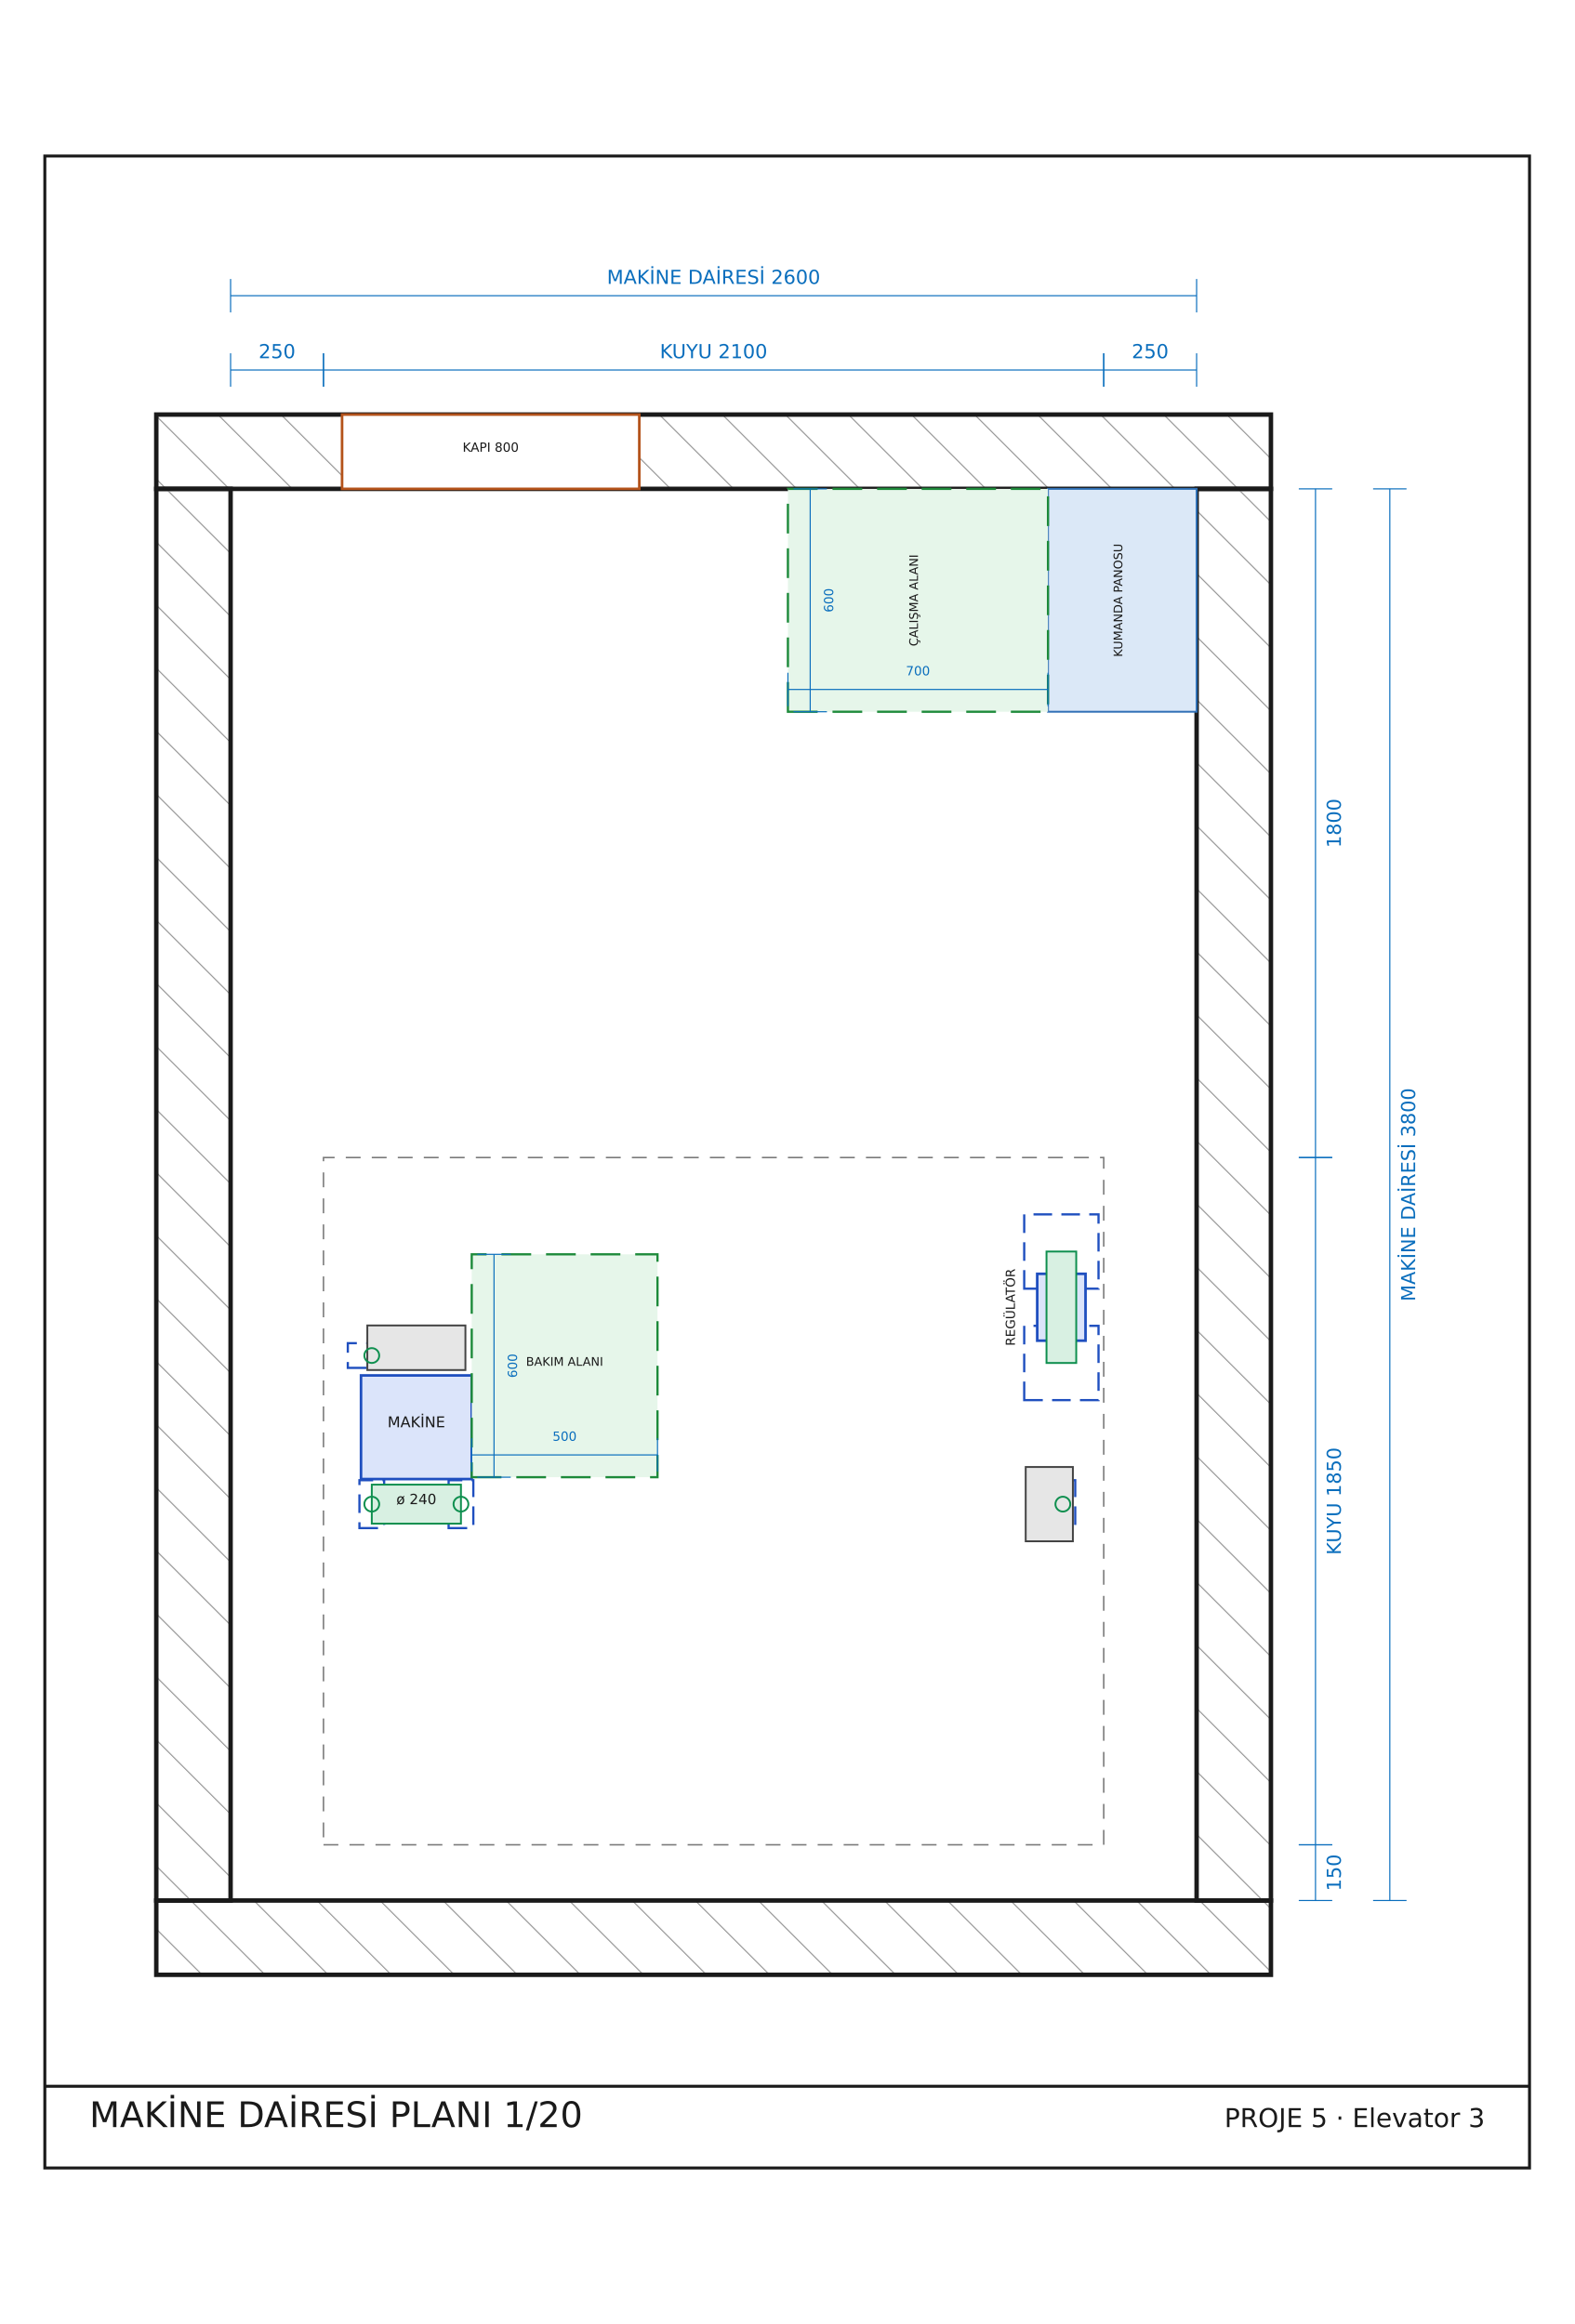
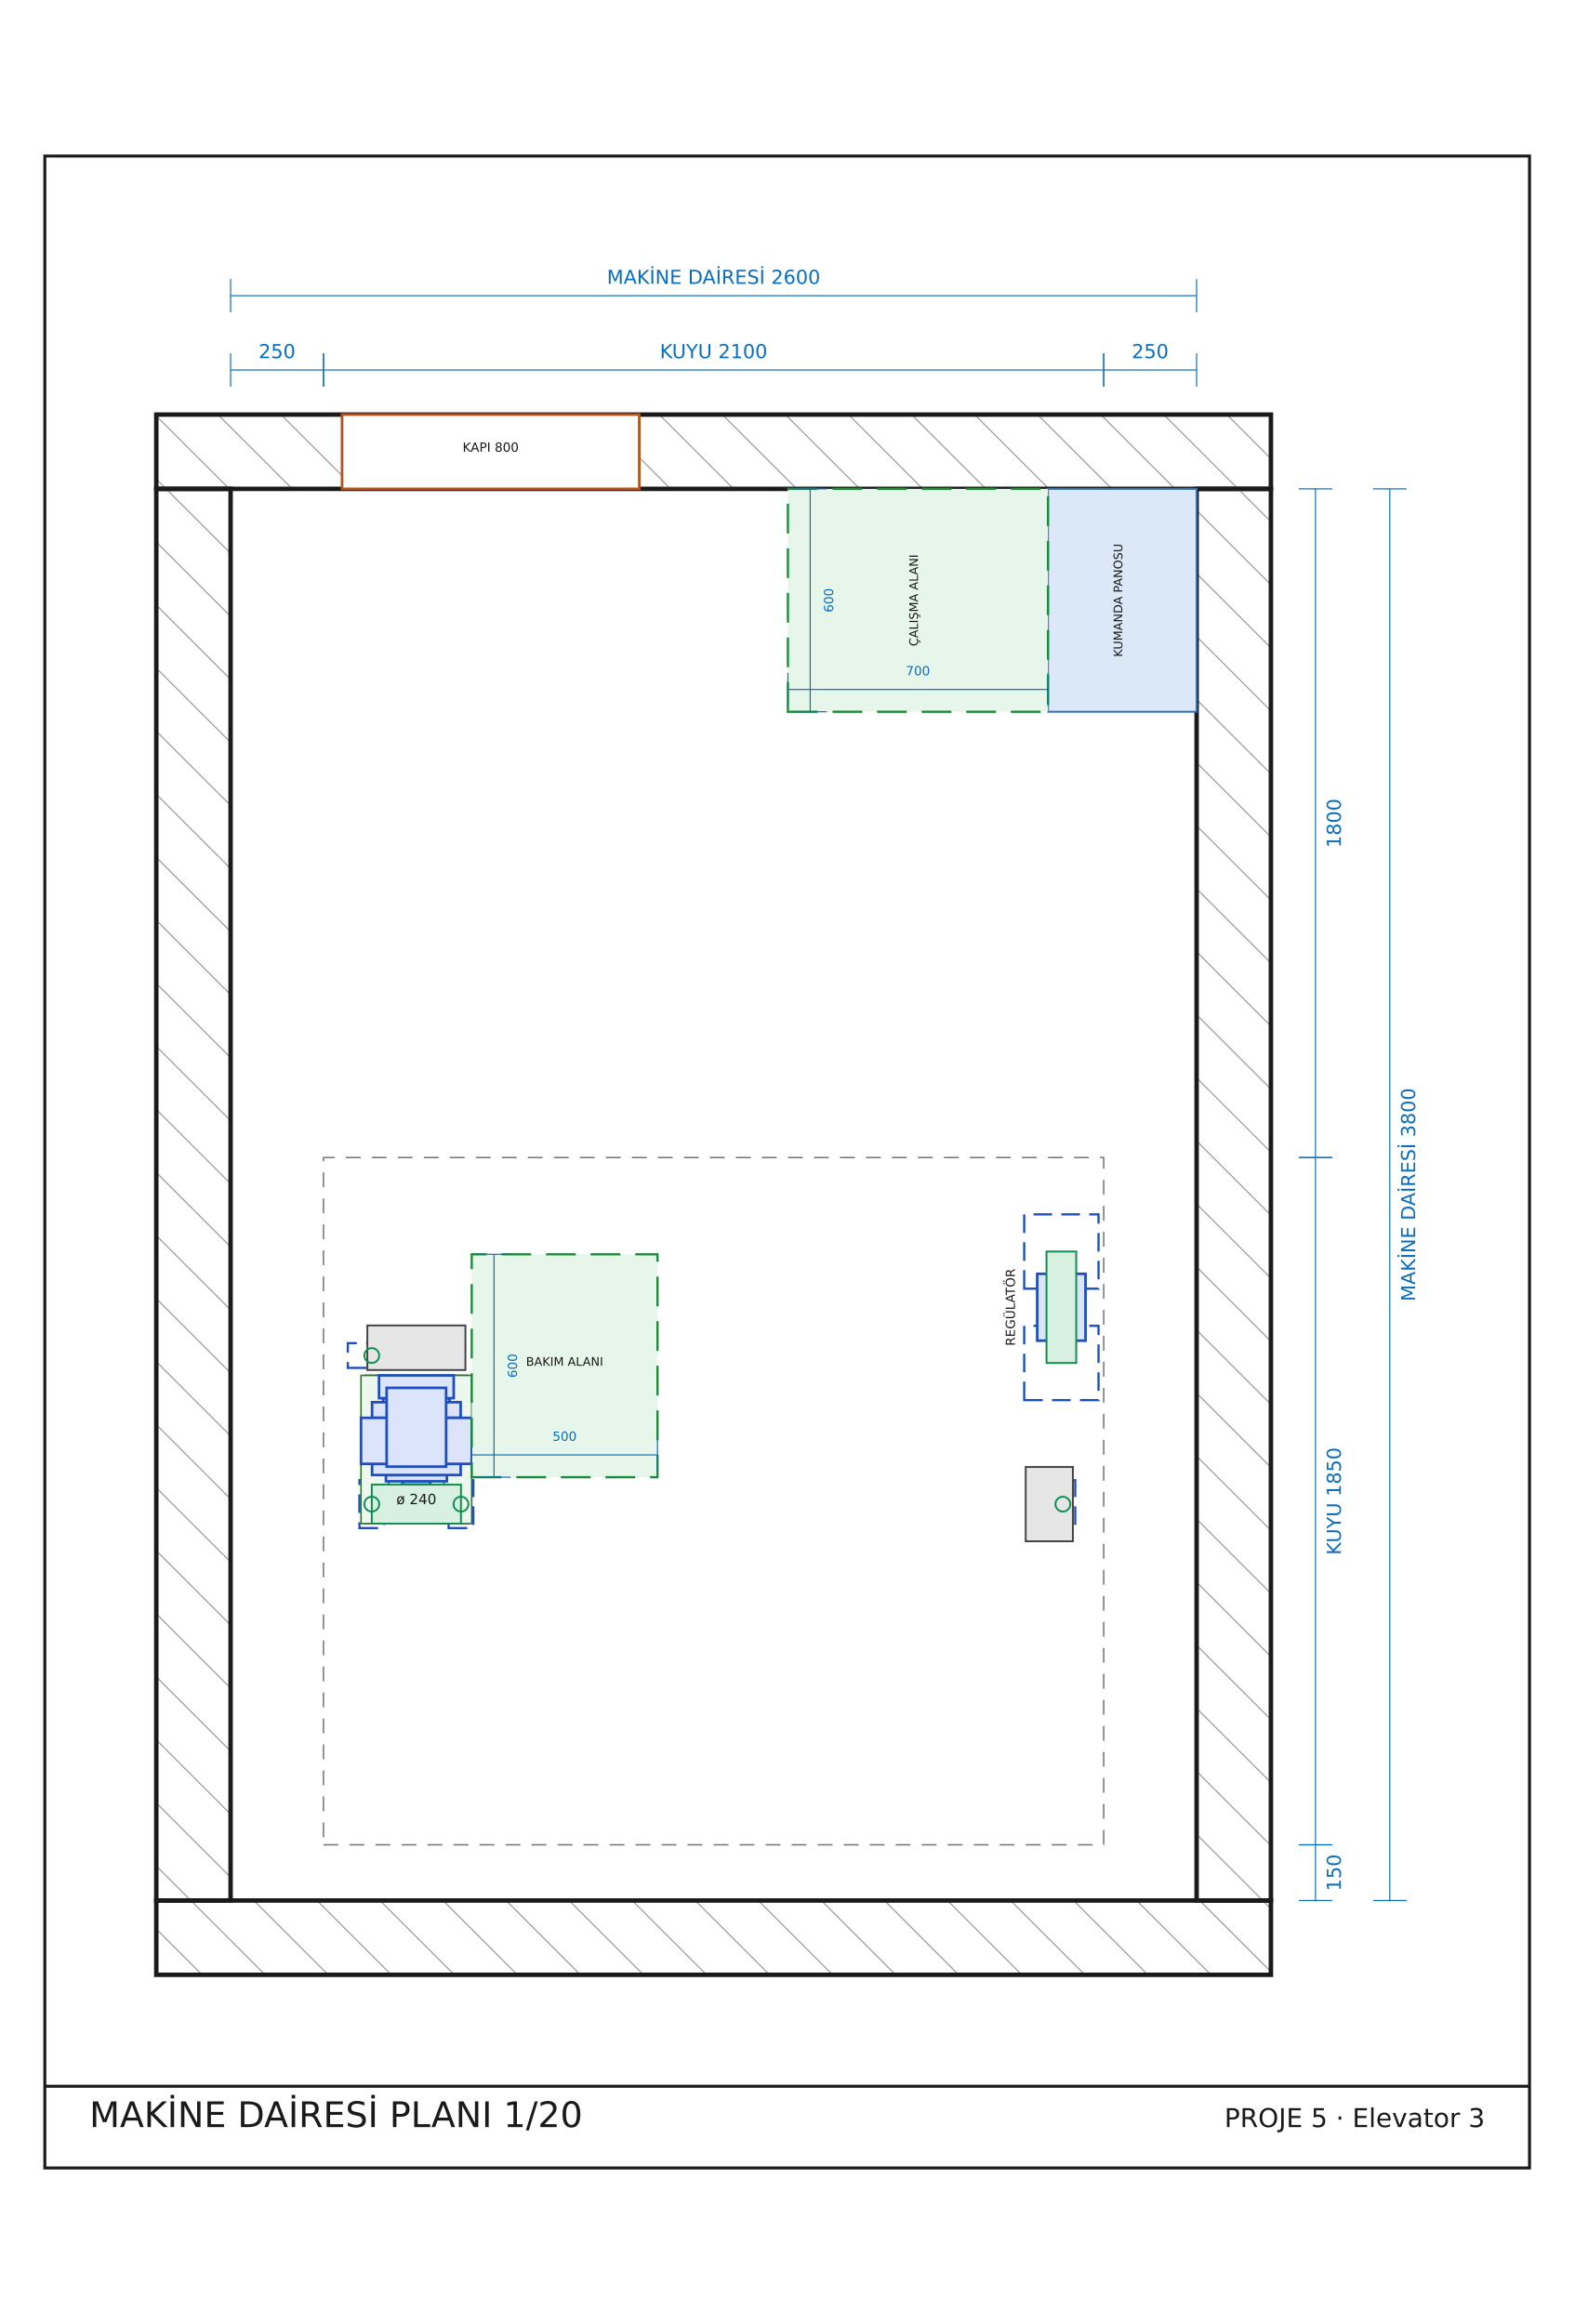
<svg xmlns="http://www.w3.org/2000/svg" viewBox="-870 -4966 4236 6256" width="212mm" height="313mm">
  <defs>
    <pattern id="tarama" width="120" height="120" patternUnits="userSpaceOnUse" patternTransform="rotate(45)">
      <line x1="0" y1="0" x2="0" y2="120" stroke="#9a9a9a" stroke-width="6" />
    </pattern>
    <pattern id="tugla" width="240" height="120" patternUnits="userSpaceOnUse">
      <rect width="240" height="120" fill="#fdf3ee" />
      <path d="M0 0 H240 M0 60 H240 M120 0 V60 M0 60 V120 M240 60 V120" stroke="#c08a6a" stroke-width="5" fill="none" />
    </pattern>
  </defs>
  <rect x="-100000" y="-100000" width="200000" height="200000" fill="#ffffff" />
  <g transform="scale(1,-1)">
    <rect x="-450.0" y="-350.0" width="3000.0" height="200.0" fill="url(#tarama)" stroke="none" />
    <rect x="-450.0" y="-350.0" width="3000.0" height="200.0" fill="none" stroke="#1a1a1a" stroke-width="12" />
    <rect x="-450.0" y="3650.0" width="3000.0" height="200.0" fill="url(#tarama)" stroke="none" />
    <rect x="-450.0" y="3650.0" width="3000.0" height="200.0" fill="none" stroke="#1a1a1a" stroke-width="12" />
    <rect x="-450.0" y="-150.0" width="200.0" height="3800.0" fill="url(#tarama)" stroke="none" />
    <rect x="-450.0" y="-150.0" width="200.0" height="3800.0" fill="none" stroke="#1a1a1a" stroke-width="12" />
    <rect x="2350.0" y="-150.0" width="200.0" height="3800.0" fill="url(#tarama)" stroke="none" />
    <rect x="2350.0" y="-150.0" width="200.0" height="3800.0" fill="none" stroke="#1a1a1a" stroke-width="12" />
    <rect x="-250.0" y="-150.0" width="2600.0" height="3800.0" fill="none" stroke="#1a1a1a" stroke-width="6" />
    <rect x="50.0" y="3650.0" width="800.0" height="200.0" fill="#ffffff" stroke="#b4531b" stroke-width="7" />
    <g transform="translate(450.0,3750.0) scale(1,-1) rotate(-0.0)">
      <text x="0" y="0" font-family="DejaVu Sans, Arial" font-size="34" fill="#1a1a1a" text-anchor="middle">KAPI 800</text>
    </g>
    <rect x="0.0" y="0.0" width="2100.0" height="1850.0" fill="none" stroke="#7a7a7a" stroke-width="4" stroke-dasharray="40 30" />
    <rect x="336.8" y="852.5" width="66.5" height="128.9" fill="none" stroke="#1f4fbf" stroke-width="6" stroke-dasharray="50 25" />
    <rect x="96.8" y="852.5" width="66.5" height="128.9" fill="none" stroke="#1f4fbf" stroke-width="6" stroke-dasharray="50 25" />
    <rect x="65.5" y="1283.8" width="128.9" height="66.5" fill="none" stroke="#1f4fbf" stroke-width="6" stroke-dasharray="50 25" />
    <rect x="1956.8" y="852.5" width="66.5" height="128.9" fill="none" stroke="#1f4fbf" stroke-width="6" stroke-dasharray="50 25" />
    <rect x="1886.0" y="1197.0" width="200.0" height="200.0" fill="none" stroke="#1f4fbf" stroke-width="6" stroke-dasharray="50 25" />
    <rect x="1886.0" y="1497.0" width="200.0" height="200.0" fill="none" stroke="#1f4fbf" stroke-width="6" stroke-dasharray="50 25" />
-     <rect x="101.0" y="984.5" width="298.0" height="279.0" fill="#dbe4fa" stroke="#1f4fbf" stroke-width="7" />
+     <line x1="109.5" y1="864.5" x2="176.0" y2="864.5" stroke="#2f6f2f" stroke-width="4" />
+     <line x1="109.5" y1="1263.5" x2="176.0" y2="1263.5" stroke="#2f6f2f" stroke-width="4" />
+     <line x1="176.0" y1="864.5" x2="176.0" y2="1263.5" stroke="#2f6f2f" stroke-width="4" />
+     <line x1="390.5" y1="864.5" x2="324.0" y2="864.5" stroke="#2f6f2f" stroke-width="4" />
+     <line x1="390.5" y1="1263.5" x2="324.0" y2="1263.5" stroke="#2f6f2f" stroke-width="4" />
+     <line x1="324.0" y1="864.5" x2="324.0" y2="1263.5" stroke="#2f6f2f" stroke-width="4" />
+     <line x1="176.0" y1="864.5" x2="109.5" y2="864.5" stroke="#2f6f2f" stroke-width="4" />
+     <line x1="176.0" y1="1263.5" x2="109.5" y2="1263.5" stroke="#2f6f2f" stroke-width="4" />
+     <line x1="176.0" y1="864.5" x2="176.0" y2="1263.5" stroke="#2f6f2f" stroke-width="4" />
+     <line x1="324.0" y1="864.5" x2="390.5" y2="864.5" stroke="#2f6f2f" stroke-width="4" />
+     <line x1="324.0" y1="1263.5" x2="390.5" y2="1263.5" stroke="#2f6f2f" stroke-width="4" />
+     <line x1="324.0" y1="864.5" x2="324.0" y2="1263.5" stroke="#2f6f2f" stroke-width="4" />
+     <rect x="176.0" y="864.5" width="148.0" height="10.0" fill="#eef7ee" stroke="#2f6f2f" stroke-width="4" />
+     <rect x="176.0" y="1253.5" width="148.0" height="10.0" fill="#eef7ee" stroke="#2f6f2f" stroke-width="4" />
+     <rect x="101.0" y="864.5" width="75.0" height="399.0" fill="#eef7ee" stroke="#2f6f2f" stroke-width="4" />
+     <rect x="324.0" y="864.5" width="75.0" height="399.0" fill="#eef7ee" stroke="#2f6f2f" stroke-width="4" />
+     <rect x="176.0" y="864.5" width="148.0" height="399.0" fill="#eef7ee" stroke="#2f6f2f" stroke-width="4" />
+     <rect x="212.8" y="969.5" width="74.5" height="9.0" fill="#dbe4fa" stroke="#1f4fbf" stroke-width="7" />
+     <rect x="168.1" y="978.5" width="163.9" height="16.8" fill="#dbe4fa" stroke="#1f4fbf" stroke-width="7" />
+     <rect x="160.6" y="1191.4" width="178.8" height="10.8" fill="#dbe4fa" stroke="#1f4fbf" stroke-width="7" />
+     <rect x="149.4" y="1202.2" width="201.1" height="61.3" fill="#dbe4fa" stroke="#1f4fbf" stroke-width="7" />
+     <rect x="130.8" y="995.4" width="238.4" height="30.1" fill="#dbe4fa" stroke="#1f4fbf" stroke-width="7" />
+     <rect x="130.8" y="1149.3" width="238.4" height="42.1" fill="#dbe4fa" stroke="#1f4fbf" stroke-width="7" />
    <rect x="130.0" y="864.5" width="240.0" height="105.0" fill="#d8f0e2" stroke="#0f8f4f" stroke-width="5" />
-     <g transform="translate(250.0,1124.0) scale(1,-1) rotate(-0.0)">
-       <text x="0" y="0" font-family="DejaVu Sans, Arial" font-size="40" fill="#1a1a1a" text-anchor="middle">MAKİNE</text>
-     </g>
+     <rect x="101.0" y="1025.4" width="298.0" height="123.9" fill="#dbe4fa" stroke="#1f4fbf" stroke-width="7" />
+     <rect x="170.0" y="1018.0" width="160.0" height="212.0" fill="#dbe4fa" stroke="#1f4fbf" stroke-width="7" />
    <g transform="translate(250.0,917.0) scale(1,-1) rotate(-0.0)">
      <text x="0" y="0" font-family="DejaVu Sans, Arial" font-size="38" fill="#1a1a1a" text-anchor="middle">ø 240</text>
    </g>
    <rect x="118.0" y="1278.0" width="264.0" height="120.0" fill="#e6e6e6" stroke="#444444" stroke-width="5" />
    <rect x="1890.0" y="817.0" width="127.0" height="200.0" fill="#e6e6e6" stroke="#444444" stroke-width="5" />
    <rect x="1921.0" y="1357.0" width="130.0" height="180.0" fill="#dbe4fa" stroke="#1f4fbf" stroke-width="7" />
    <rect x="1946.0" y="1297.0" width="80.0" height="300.0" fill="#d8f0e2" stroke="#0f8f4f" stroke-width="5" />
    <g transform="translate(1861.0,1447.0) scale(1,-1) rotate(-90.0)">
      <text x="0" y="0" font-family="DejaVu Sans, Arial" font-size="34" fill="#1a1a1a" text-anchor="middle">REGÜLATÖR</text>
    </g>
    <circle cx="370.0" cy="917.0" r="20.0" fill="none" stroke="#0f8f4f" stroke-width="5" />
    <circle cx="1990.0" cy="917.0" r="20.0" fill="none" stroke="#0f8f4f" stroke-width="5" />
    <circle cx="130.0" cy="917.0" r="20.0" fill="none" stroke="#0f8f4f" stroke-width="5" />
    <circle cx="130.0" cy="1317.0" r="20.0" fill="none" stroke="#0f8f4f" stroke-width="5" />
    <rect x="1950.0" y="3050.0" width="400.0" height="600.0" fill="#dbe8f7" stroke="#2f6fb5" stroke-width="5" />
    <rect x="1250.0" y="3050.0" width="700.0" height="600.0" fill="#e6f6ea" stroke="#1d8a3a" stroke-width="6" stroke-dasharray="80 40" />
    <g transform="translate(2150.0,3350.0) scale(1,-1) rotate(-90.0)">
      <text x="0" y="0" font-family="DejaVu Sans, Arial" font-size="32" fill="#1a1a1a" text-anchor="middle">KUMANDA PANOSU</text>
    </g>
    <g transform="translate(1600.0,3350.0) scale(1,-1) rotate(-90.0)">
      <text x="0" y="0" font-family="DejaVu Sans, Arial" font-size="32" fill="#1a1a1a" text-anchor="middle">ÇALIŞMA ALANI</text>
    </g>
    <rect x="399.0" y="989.5" width="500.0" height="600.0" fill="#e6f6ea" stroke="#1d8a3a" stroke-width="6" stroke-dasharray="80 40" />
    <g transform="translate(649.0,1289.5) scale(1,-1) rotate(-0.0)">
      <text x="0" y="0" font-family="DejaVu Sans, Arial" font-size="32" fill="#1a1a1a" text-anchor="middle">BAKIM ALANI</text>
    </g>
    <line x1="-250.0" y1="3970.0" x2="0.0" y2="3970.0" stroke="#0a6ebd" stroke-width="3" />
    <line x1="-250.0" y1="3925.0" x2="-250.0" y2="4015.0" stroke="#0a6ebd" stroke-width="3" />
    <line x1="0.0" y1="3925.0" x2="0.0" y2="4015.0" stroke="#0a6ebd" stroke-width="3" />
    <g transform="translate(-125.0,4001.8) scale(1,-1) rotate(-0.0)">
      <text x="0" y="0" font-family="DejaVu Sans, Arial" font-size="52" fill="#0a6ebd" text-anchor="middle">250</text>
    </g>
    <line x1="0.0" y1="3970.0" x2="2100.0" y2="3970.0" stroke="#0a6ebd" stroke-width="3" />
    <line x1="0.0" y1="3925.0" x2="0.0" y2="4015.0" stroke="#0a6ebd" stroke-width="3" />
    <line x1="2100.0" y1="3925.0" x2="2100.0" y2="4015.0" stroke="#0a6ebd" stroke-width="3" />
    <g transform="translate(1050.0,4001.8) scale(1,-1) rotate(-0.0)">
      <text x="0" y="0" font-family="DejaVu Sans, Arial" font-size="52" fill="#0a6ebd" text-anchor="middle">KUYU 2100</text>
    </g>
    <line x1="2100.0" y1="3970.0" x2="2350.0" y2="3970.0" stroke="#0a6ebd" stroke-width="3" />
    <line x1="2100.0" y1="3925.0" x2="2100.0" y2="4015.0" stroke="#0a6ebd" stroke-width="3" />
    <line x1="2350.0" y1="3925.0" x2="2350.0" y2="4015.0" stroke="#0a6ebd" stroke-width="3" />
    <g transform="translate(2225.0,4001.8) scale(1,-1) rotate(-0.0)">
      <text x="0" y="0" font-family="DejaVu Sans, Arial" font-size="52" fill="#0a6ebd" text-anchor="middle">250</text>
    </g>
    <line x1="-250.0" y1="4170.0" x2="2350.0" y2="4170.0" stroke="#0a6ebd" stroke-width="3" />
    <line x1="-250.0" y1="4125.0" x2="-250.0" y2="4215.0" stroke="#0a6ebd" stroke-width="3" />
    <line x1="2350.0" y1="4125.0" x2="2350.0" y2="4215.0" stroke="#0a6ebd" stroke-width="3" />
    <g transform="translate(1050.0,4201.8) scale(1,-1) rotate(-0.0)">
      <text x="0" y="0" font-family="DejaVu Sans, Arial" font-size="52" fill="#0a6ebd" text-anchor="middle">MAKİNE DAİRESİ 2600</text>
    </g>
    <line x1="2670.0" y1="-150.0" x2="2670.0" y2="0.0" stroke="#0a6ebd" stroke-width="3" />
    <line x1="2625.0" y1="-150.0" x2="2715.0" y2="-150.0" stroke="#0a6ebd" stroke-width="3" />
    <line x1="2625.0" y1="0.0" x2="2715.0" y2="0.0" stroke="#0a6ebd" stroke-width="3" />
    <g transform="translate(2738.2,-75.0) scale(1,-1) rotate(-90.0)">
      <text x="0" y="0" font-family="DejaVu Sans, Arial" font-size="52" fill="#0a6ebd" text-anchor="middle">150</text>
    </g>
    <line x1="2670.0" y1="0.0" x2="2670.0" y2="1850.0" stroke="#0a6ebd" stroke-width="3" />
    <line x1="2625.0" y1="0.0" x2="2715.0" y2="0.0" stroke="#0a6ebd" stroke-width="3" />
    <line x1="2625.0" y1="1850.0" x2="2715.0" y2="1850.0" stroke="#0a6ebd" stroke-width="3" />
    <g transform="translate(2738.2,925.0) scale(1,-1) rotate(-90.0)">
      <text x="0" y="0" font-family="DejaVu Sans, Arial" font-size="52" fill="#0a6ebd" text-anchor="middle">KUYU 1850</text>
    </g>
    <line x1="2670.0" y1="1850.0" x2="2670.0" y2="3650.0" stroke="#0a6ebd" stroke-width="3" />
    <line x1="2625.0" y1="1850.0" x2="2715.0" y2="1850.0" stroke="#0a6ebd" stroke-width="3" />
    <line x1="2625.0" y1="3650.0" x2="2715.0" y2="3650.0" stroke="#0a6ebd" stroke-width="3" />
    <g transform="translate(2738.2,2750.0) scale(1,-1) rotate(-90.0)">
      <text x="0" y="0" font-family="DejaVu Sans, Arial" font-size="52" fill="#0a6ebd" text-anchor="middle">1800</text>
    </g>
    <line x1="2870.0" y1="-150.0" x2="2870.0" y2="3650.0" stroke="#0a6ebd" stroke-width="3" />
    <line x1="2825.0" y1="-150.0" x2="2915.0" y2="-150.0" stroke="#0a6ebd" stroke-width="3" />
    <line x1="2825.0" y1="3650.0" x2="2915.0" y2="3650.0" stroke="#0a6ebd" stroke-width="3" />
    <g transform="translate(2938.2,1750.0) scale(1,-1) rotate(-90.0)">
      <text x="0" y="0" font-family="DejaVu Sans, Arial" font-size="52" fill="#0a6ebd" text-anchor="middle">MAKİNE DAİRESİ 3800</text>
    </g>
    <line x1="1250.0" y1="3110.0" x2="1950.0" y2="3110.0" stroke="#0a6ebd" stroke-width="3" />
    <line x1="1250.0" y1="3065.0" x2="1250.0" y2="3155.0" stroke="#0a6ebd" stroke-width="3" />
    <line x1="1950.0" y1="3065.0" x2="1950.0" y2="3155.0" stroke="#0a6ebd" stroke-width="3" />
    <g transform="translate(1600.0,3148.1) scale(1,-1) rotate(-0.0)">
      <text x="0" y="0" font-family="DejaVu Sans, Arial" font-size="34" fill="#0a6ebd" text-anchor="middle">700</text>
    </g>
    <line x1="1310.0" y1="3050.0" x2="1310.0" y2="3650.0" stroke="#0a6ebd" stroke-width="3" />
    <line x1="1265.0" y1="3050.0" x2="1355.0" y2="3050.0" stroke="#0a6ebd" stroke-width="3" />
    <line x1="1265.0" y1="3650.0" x2="1355.0" y2="3650.0" stroke="#0a6ebd" stroke-width="3" />
    <g transform="translate(1371.9,3350.0) scale(1,-1) rotate(-90.0)">
      <text x="0" y="0" font-family="DejaVu Sans, Arial" font-size="34" fill="#0a6ebd" text-anchor="middle">600</text>
    </g>
    <line x1="399.0" y1="1049.5" x2="899.0" y2="1049.5" stroke="#0a6ebd" stroke-width="3" />
    <line x1="399.0" y1="1004.5" x2="399.0" y2="1094.5" stroke="#0a6ebd" stroke-width="3" />
    <line x1="899.0" y1="1004.5" x2="899.0" y2="1094.5" stroke="#0a6ebd" stroke-width="3" />
    <g transform="translate(649.0,1087.6) scale(1,-1) rotate(-0.0)">
      <text x="0" y="0" font-family="DejaVu Sans, Arial" font-size="34" fill="#0a6ebd" text-anchor="middle">500</text>
    </g>
    <line x1="459.0" y1="989.5" x2="459.0" y2="1589.5" stroke="#0a6ebd" stroke-width="3" />
    <line x1="414.0" y1="989.5" x2="504.0" y2="989.5" stroke="#0a6ebd" stroke-width="3" />
    <line x1="414.0" y1="1589.5" x2="504.0" y2="1589.5" stroke="#0a6ebd" stroke-width="3" />
    <g transform="translate(520.9,1289.5) scale(1,-1) rotate(-90.0)">
      <text x="0" y="0" font-family="DejaVu Sans, Arial" font-size="34" fill="#0a6ebd" text-anchor="middle">600</text>
    </g>
    <rect x="-750.0" y="-870.0" width="3996.0" height="5416.0" fill="none" stroke="#1a1a1a" stroke-width="8" />
    <line x1="-750.0" y1="-650.0" x2="3246.0" y2="-650.0" stroke="#1a1a1a" stroke-width="8" />
    <g transform="translate(-630.0,-760.0) scale(1,-1) rotate(-0.0)">
      <text x="0" y="0" font-family="DejaVu Sans, Arial" font-size="95" fill="#1a1a1a" text-anchor="start">MAKİNE DAİRESİ PLANI   1/20</text>
    </g>
    <g transform="translate(3126.0,-760.0) scale(1,-1) rotate(-0.0)">
      <text x="0" y="0" font-family="DejaVu Sans, Arial" font-size="70" fill="#1a1a1a" text-anchor="end">PROJE 5  ·  Elevator 3</text>
    </g>
  </g>
</svg>
